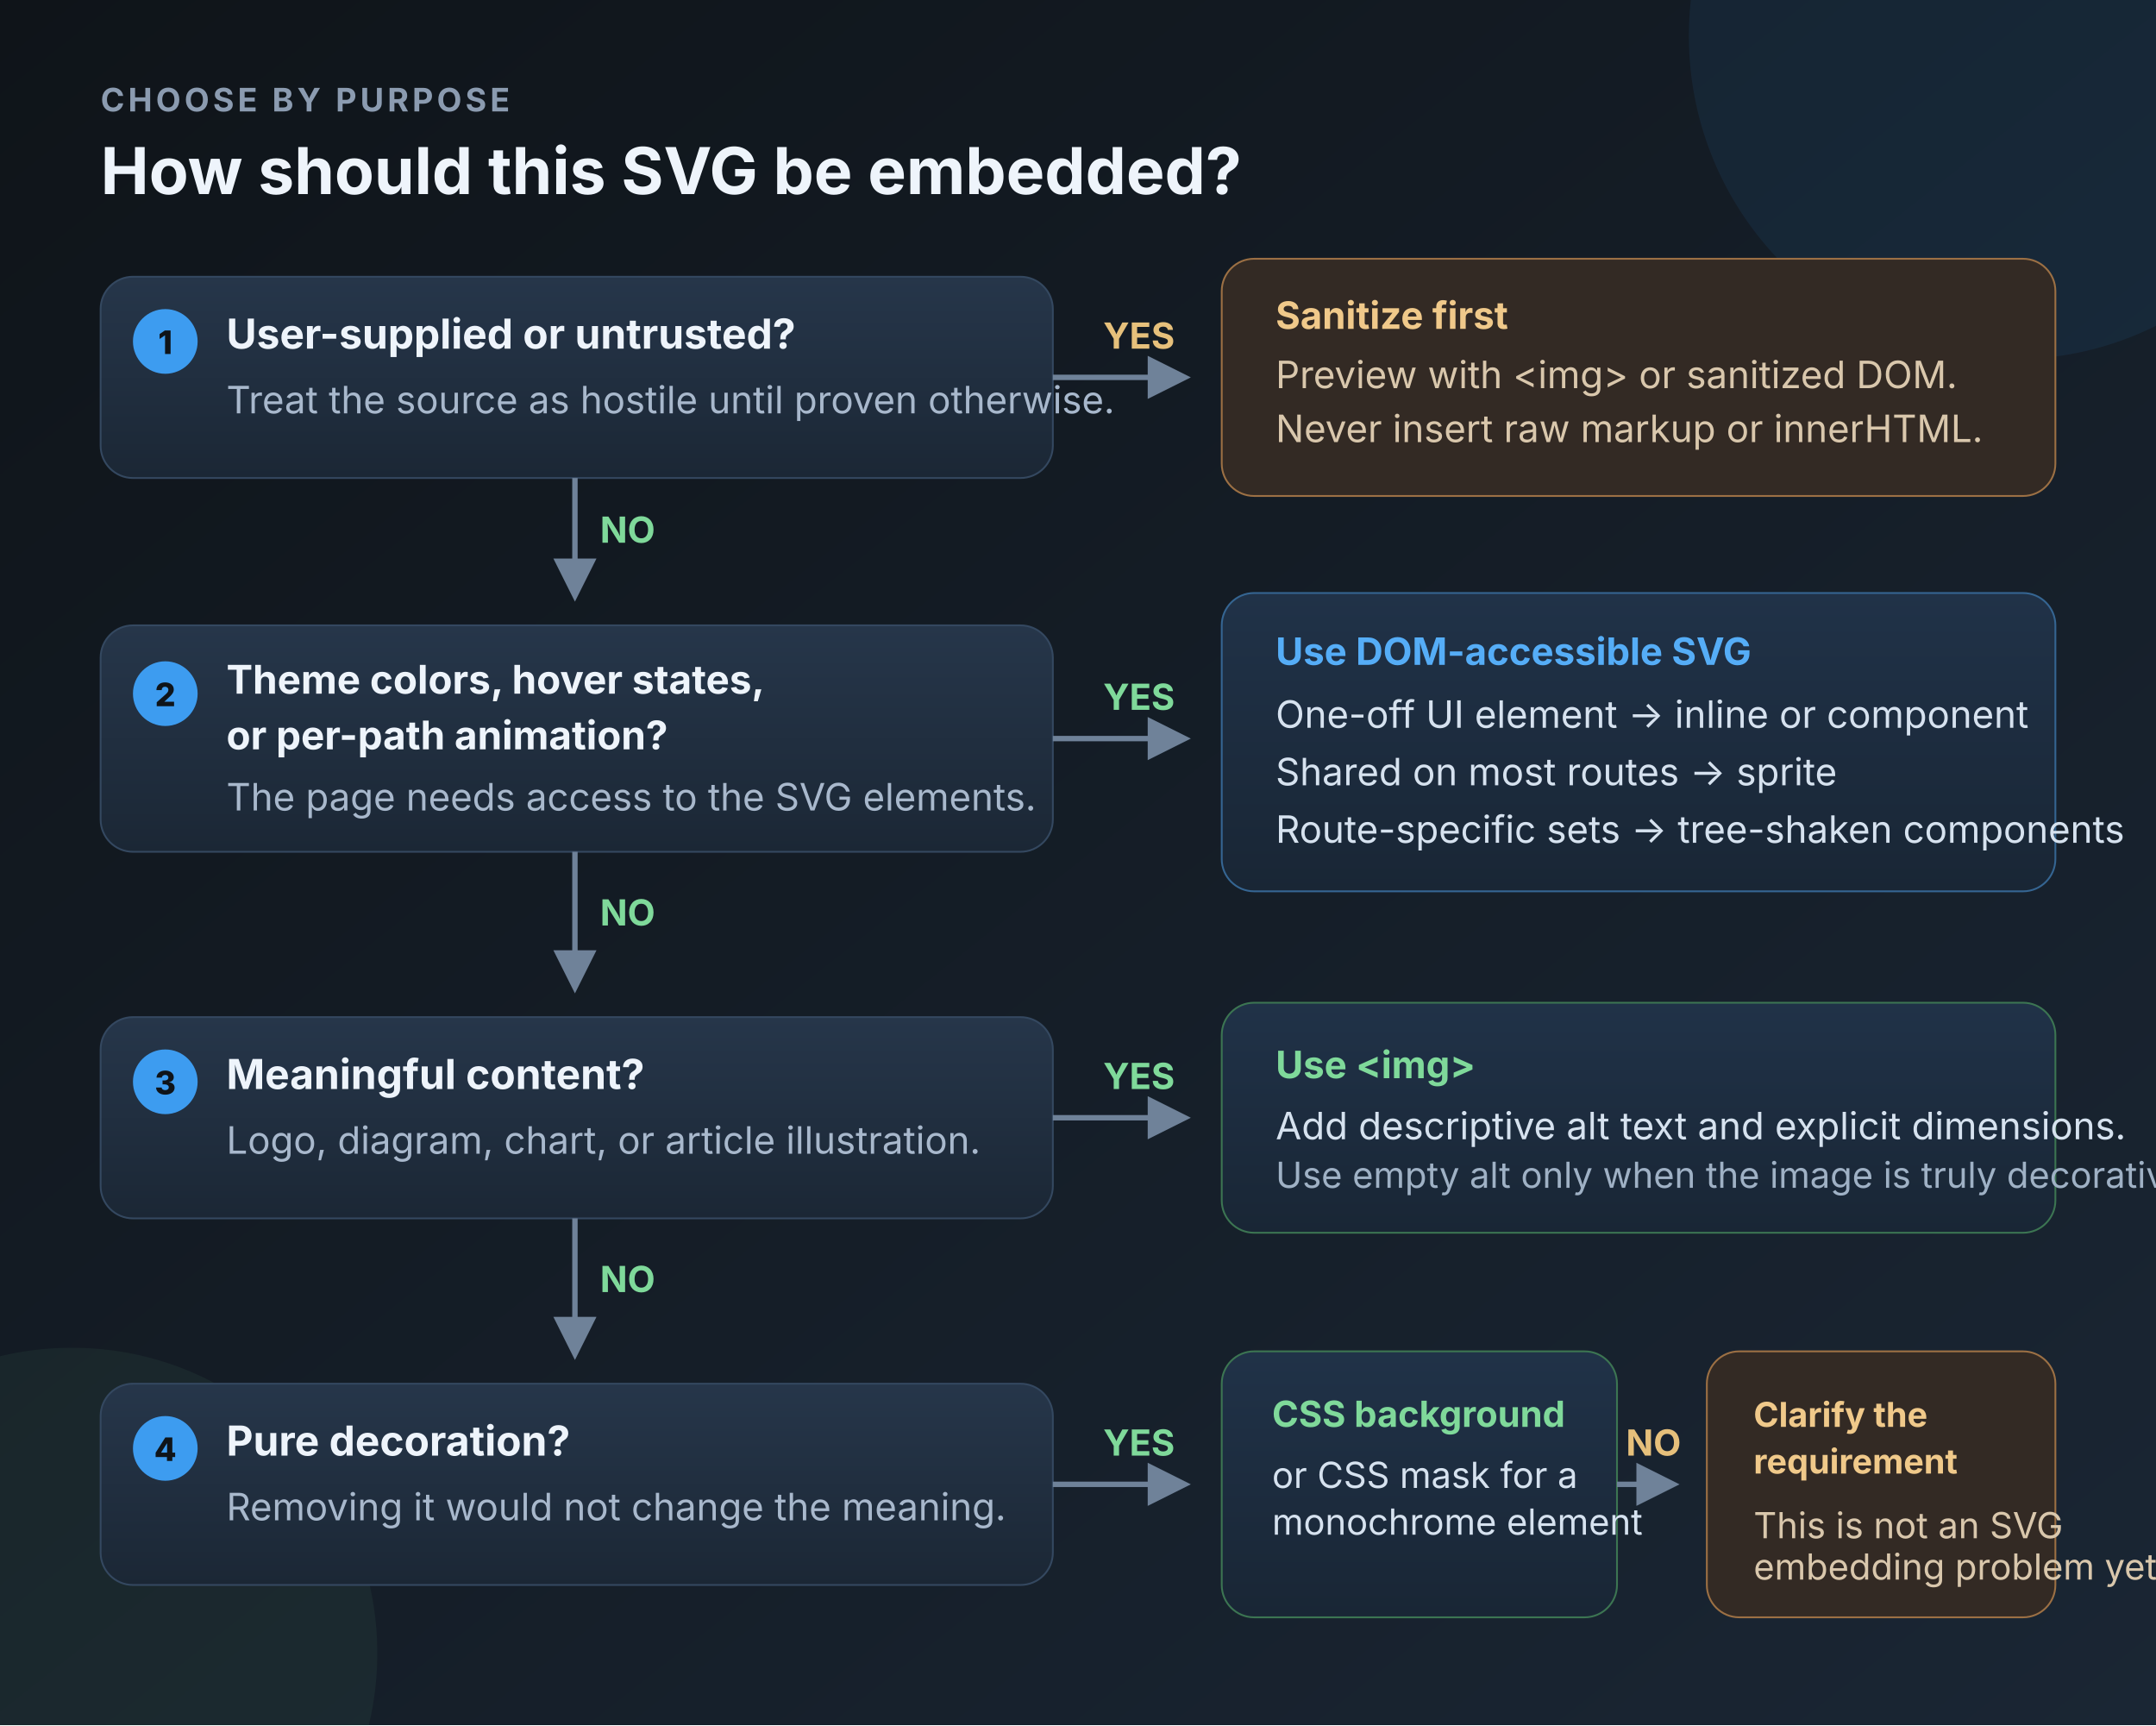
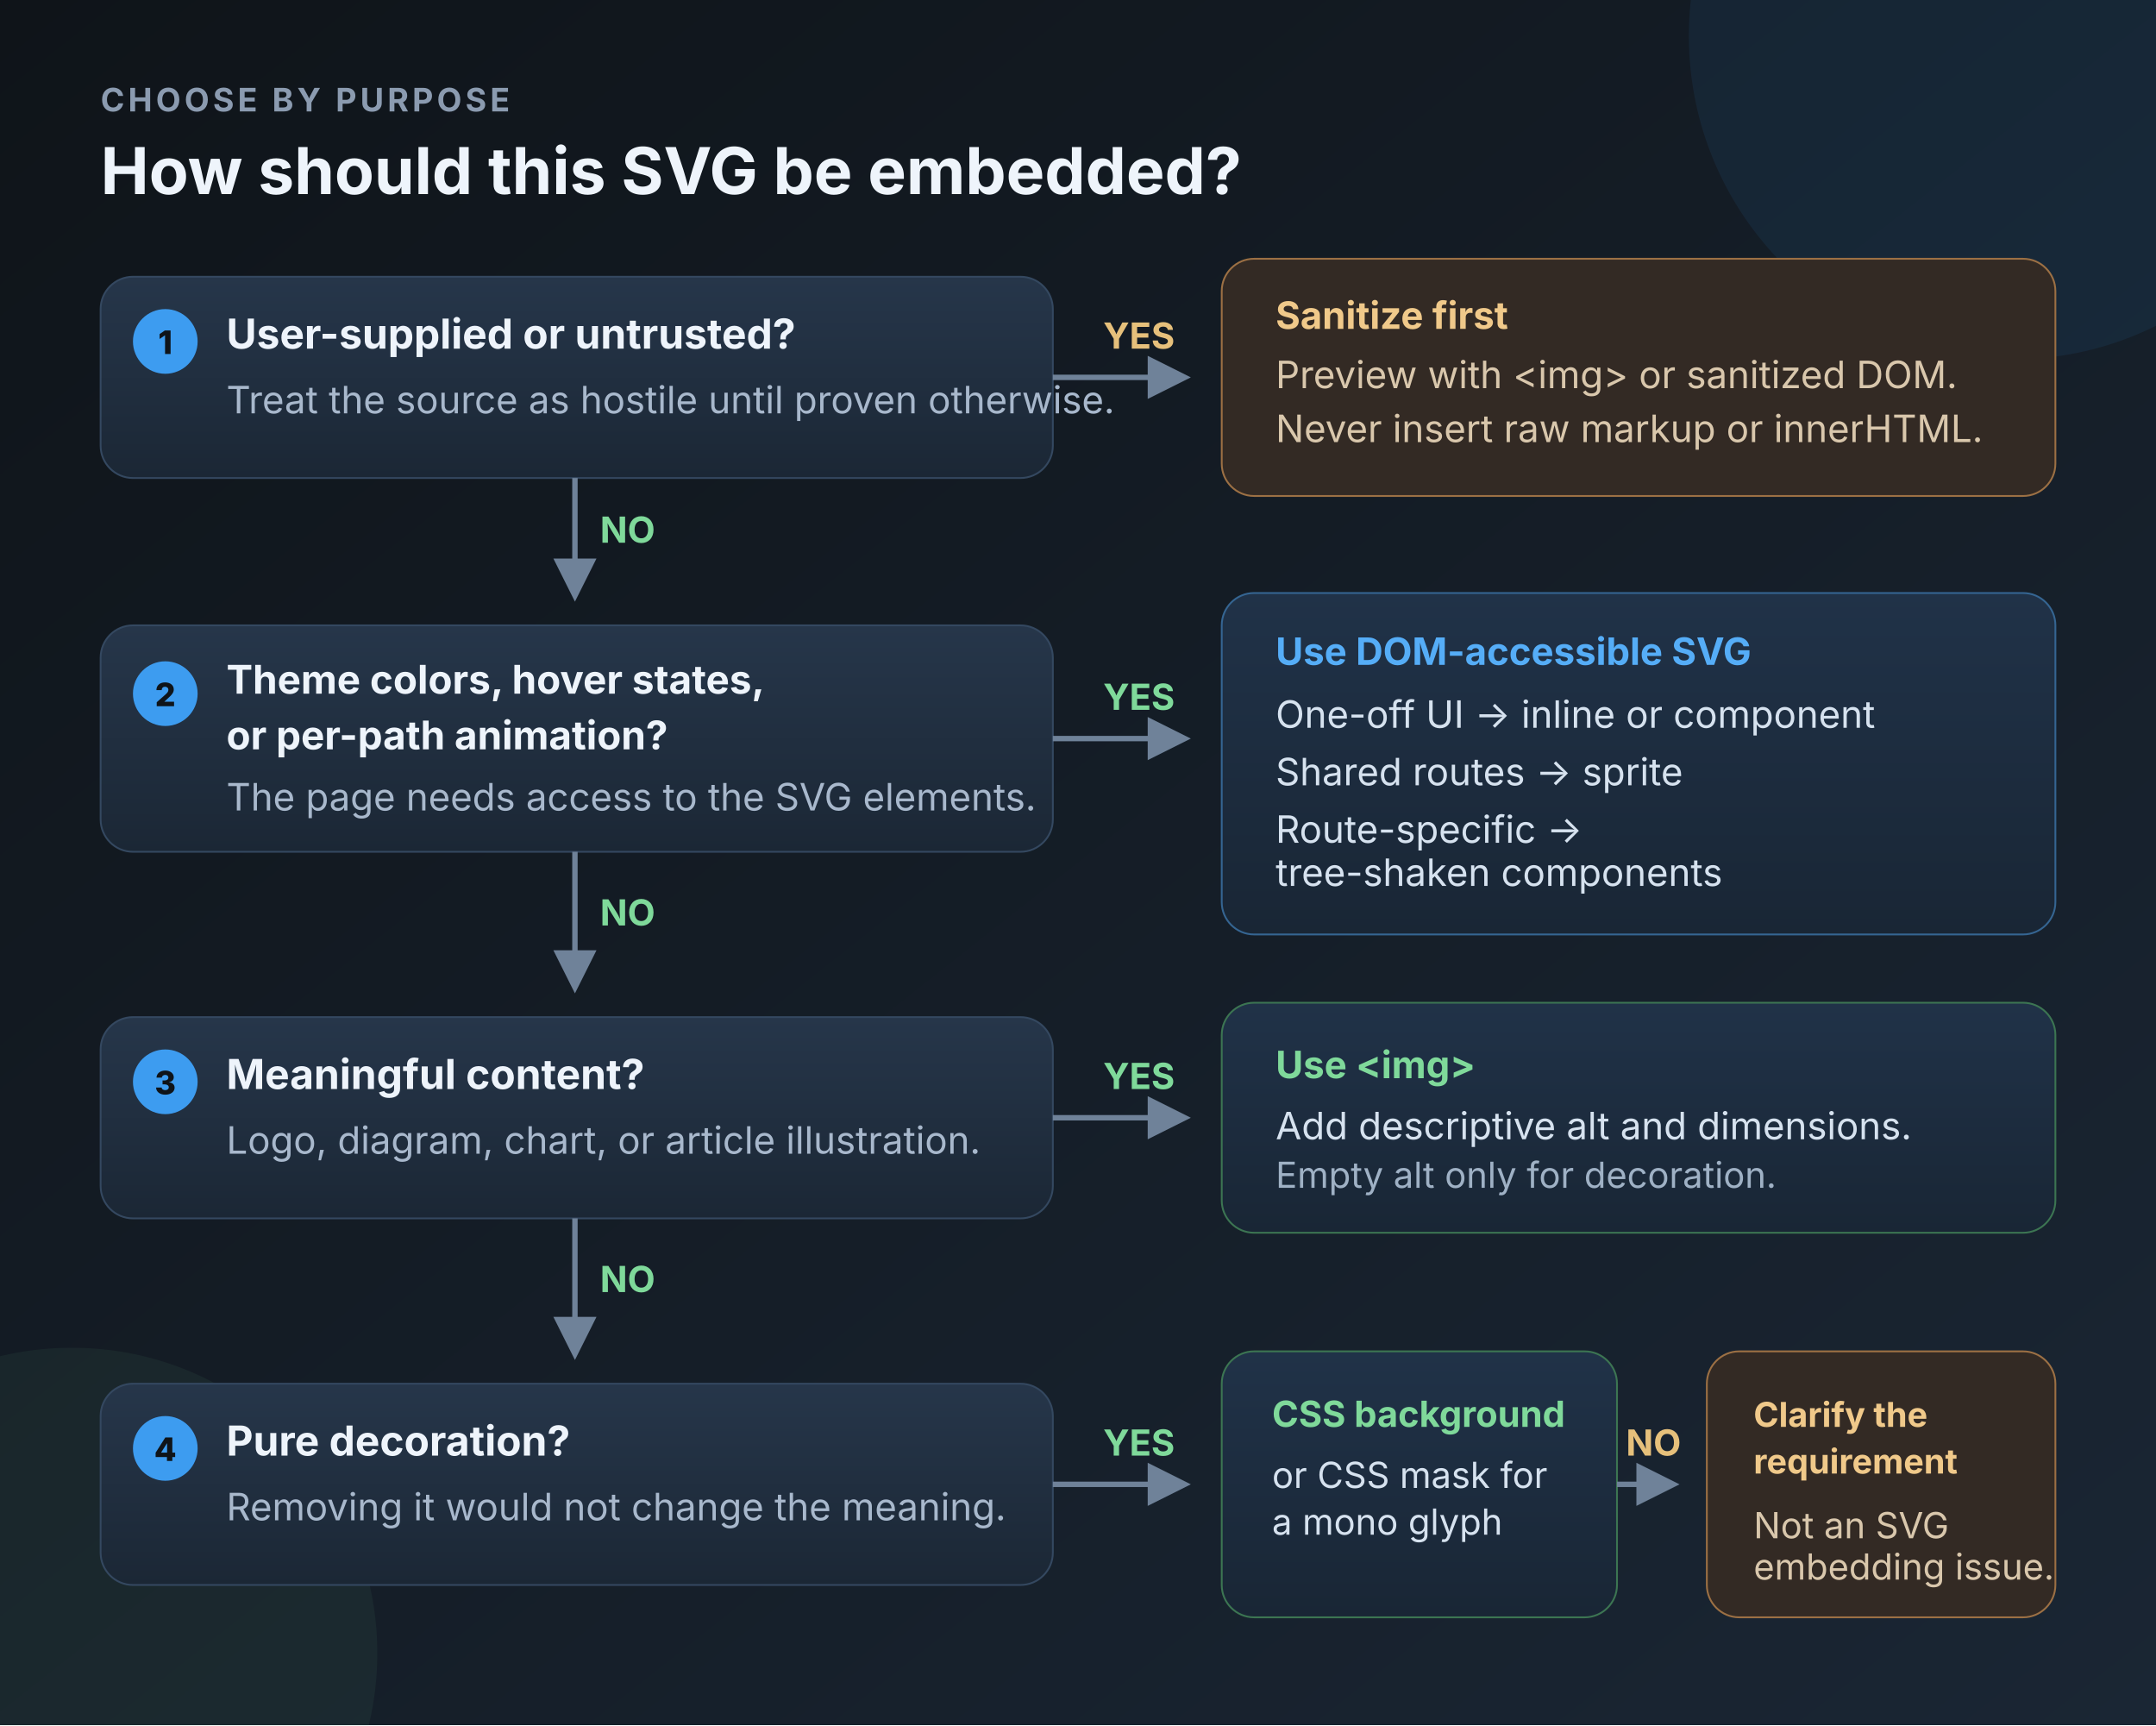
<svg xmlns="http://www.w3.org/2000/svg" width="1200" height="960" viewBox="0 0 1200 960" role="img" aria-labelledby="title desc">
  <defs>
    <linearGradient id="bg" x1="0" y1="0" x2="1" y2="1">
      <stop offset="0%" stop-color="#0f1419" />
      <stop offset="100%" stop-color="#1a2634" />
    </linearGradient>
    <linearGradient id="question" x1="0" y1="0" x2="0" y2="1">
      <stop offset="0%" stop-color="#26364a" />
      <stop offset="100%" stop-color="#1b2735" />
    </linearGradient>
    <linearGradient id="answer" x1="0" y1="0" x2="0" y2="1">
      <stop offset="0%" stop-color="#203248" />
      <stop offset="100%" stop-color="#192635" />
    </linearGradient>
    <marker id="arrow" viewBox="0 0 10 10" refX="8" refY="5" markerWidth="8" markerHeight="8" orient="auto-start-reverse">
      <path d="M 0 0 L 10 5 L 0 10 z" fill="#6f8299" />
    </marker>
  </defs>
  <rect width="1200" height="960" fill="url(#bg)" />
  <circle cx="1120" cy="20" r="180" fill="#3d9cf0" fill-opacity=".08" />
  <circle cx="40" cy="920" r="170" fill="#7fd99a" fill-opacity=".06" />
  <g font-family="Inter, Segoe UI, Arial, sans-serif">
    <text x="56" y="62" fill="#8b9bb0" font-size="18" font-weight="700" letter-spacing="2">CHOOSE BY PURPOSE</text>
    <text x="56" y="108" fill="#eef4fb" font-size="36" font-weight="750">How should this SVG be embedded?</text>
    <rect x="56" y="154" width="530" height="112" rx="18" fill="url(#question)" stroke="#344860" />
    <circle cx="92" cy="190" r="18" fill="#3d9cf0" />
    <text x="92" y="197" text-anchor="middle" fill="#0f1419" font-size="18" font-weight="800">1</text>
    <text x="126" y="194" fill="#eef4fb" font-size="23" font-weight="650">User-supplied or untrusted?</text>
    <text x="126" y="230" fill="#a8b8cc" font-size="21">Treat the source as hostile until proven otherwise.</text>
    <path d="M 586 210 H 658" stroke="#6f8299" stroke-width="3" marker-end="url(#arrow)" />
    <text x="614" y="194" fill="#e6c07b" font-size="20" font-weight="700">YES</text>
    <rect x="680" y="144" width="464" height="132" rx="18" fill="#332a24" stroke="#9c7044" />
    <text x="710" y="183" fill="#f0c98a" font-size="21" font-weight="700">Sanitize first</text>
    <text x="710" y="216" fill="#d9c7ac" font-size="21">Preview with &lt;img&gt; or sanitized DOM.</text>
    <text x="710" y="246" fill="#d9c7ac" font-size="21">Never insert raw markup or innerHTML.</text>
    <path d="M 320 266 V 330" stroke="#6f8299" stroke-width="3" marker-end="url(#arrow)" />
    <text x="334" y="302" fill="#7fd99a" font-size="20" font-weight="700">NO</text>
    <rect x="56" y="348" width="530" height="126" rx="18" fill="url(#question)" stroke="#344860" />
    <circle cx="92" cy="386" r="18" fill="#3d9cf0" />
    <text x="92" y="393" text-anchor="middle" fill="#0f1419" font-size="18" font-weight="800">2</text>
    <text x="126" y="386" fill="#eef4fb" font-size="22" font-weight="650">Theme colors, hover states,</text>
    <text x="126" y="417" fill="#eef4fb" font-size="22" font-weight="650">or per-path animation?</text>
    <text x="126" y="451" fill="#a8b8cc" font-size="21">The page needs access to the SVG elements.</text>
    <path d="M 586 411 H 658" stroke="#6f8299" stroke-width="3" marker-end="url(#arrow)" />
    <text x="614" y="395" fill="#7fd99a" font-size="20" font-weight="700">YES</text>
-     <rect x="680" y="330" width="464" height="166" rx="18" fill="url(#answer)" stroke="#356592" />
+     <rect x="680" y="330" width="464" height="190" rx="18" fill="url(#answer)" stroke="#356592" />
    <text x="710" y="370" fill="#55adf7" font-size="21" font-weight="700">Use DOM-accessible SVG</text>
-     <text x="710" y="405" fill="#d6e2ef" font-size="21">One-off UI element → inline or component</text>
-     <text x="710" y="437" fill="#d6e2ef" font-size="21">Shared on most routes → sprite</text>
-     <text x="710" y="469" fill="#d6e2ef" font-size="21">Route-specific sets → tree-shaken components</text>
+     <text x="710" y="405" fill="#d6e2ef" font-size="21">One-off UI → inline or component</text>
+     <text x="710" y="437" fill="#d6e2ef" font-size="21">Shared routes → sprite</text>
+     <text x="710" y="469" fill="#d6e2ef" font-size="21">Route-specific →</text>
+     <text x="710" y="493" fill="#d6e2ef" font-size="21">tree-shaken components</text>
    <path d="M 320 474 V 548" stroke="#6f8299" stroke-width="3" marker-end="url(#arrow)" />
    <text x="334" y="515" fill="#7fd99a" font-size="20" font-weight="700">NO</text>
    <rect x="56" y="566" width="530" height="112" rx="18" fill="url(#question)" stroke="#344860" />
    <circle cx="92" cy="602" r="18" fill="#3d9cf0" />
    <text x="92" y="609" text-anchor="middle" fill="#0f1419" font-size="18" font-weight="800">3</text>
    <text x="126" y="606" fill="#eef4fb" font-size="23" font-weight="650">Meaningful content?</text>
    <text x="126" y="642" fill="#a8b8cc" font-size="21">Logo, diagram, chart, or article illustration.</text>
    <path d="M 586 622 H 658" stroke="#6f8299" stroke-width="3" marker-end="url(#arrow)" />
    <text x="614" y="606" fill="#7fd99a" font-size="20" font-weight="700">YES</text>
    <rect x="680" y="558" width="464" height="128" rx="18" fill="url(#answer)" stroke="#3c7552" />
    <text x="710" y="600" fill="#7fd99a" font-size="21" font-weight="700">Use &lt;img&gt;</text>
-     <text x="710" y="634" fill="#d6e2ef" font-size="21">Add descriptive alt text and explicit dimensions.</text>
-     <text x="710" y="661" fill="#9fb1c5" font-size="20">Use empty alt only when the image is truly decorative.</text>
+     <text x="710" y="634" fill="#d6e2ef" font-size="21">Add descriptive alt and dimensions.</text>
+     <text x="710" y="661" fill="#9fb1c5" font-size="20">Empty alt only for decoration.</text>
    <path d="M 320 678 V 752" stroke="#6f8299" stroke-width="3" marker-end="url(#arrow)" />
    <text x="334" y="719" fill="#7fd99a" font-size="20" font-weight="700">NO</text>
    <rect x="56" y="770" width="530" height="112" rx="18" fill="url(#question)" stroke="#344860" />
    <circle cx="92" cy="806" r="18" fill="#3d9cf0" />
    <text x="92" y="813" text-anchor="middle" fill="#0f1419" font-size="18" font-weight="800">4</text>
    <text x="126" y="810" fill="#eef4fb" font-size="23" font-weight="650">Pure decoration?</text>
    <text x="126" y="846" fill="#a8b8cc" font-size="21">Removing it would not change the meaning.</text>
    <path d="M 586 826 H 658" stroke="#6f8299" stroke-width="3" marker-end="url(#arrow)" />
    <text x="614" y="810" fill="#7fd99a" font-size="20" font-weight="700">YES</text>
    <rect x="680" y="752" width="220" height="148" rx="18" fill="url(#answer)" stroke="#3c7552" />
    <text x="708" y="794" fill="#7fd99a" font-size="20" font-weight="700">CSS background</text>
-     <text x="708" y="828" fill="#d6e2ef" font-size="20">or CSS mask for a</text>
-     <text x="708" y="854" fill="#d6e2ef" font-size="20">monochrome element</text>
+     <text x="708" y="828" fill="#d6e2ef" font-size="20">or CSS mask for</text>
+     <text x="708" y="854" fill="#d6e2ef" font-size="20">a mono glyph</text>
    <path d="M 900 826 H 930" stroke="#6f8299" stroke-width="3" marker-end="url(#arrow)" />
    <text x="905" y="810" fill="#e6c07b" font-size="20" font-weight="700">NO</text>
    <rect x="950" y="752" width="194" height="148" rx="18" fill="#332a24" stroke="#9c7044" />
    <text x="976" y="794" fill="#f0c98a" font-size="19" font-weight="700">Clarify the</text>
    <text x="976" y="820" fill="#f0c98a" font-size="19" font-weight="700">requirement</text>
-     <text x="976" y="856" fill="#d9c7ac" font-size="20">This is not an SVG</text>
-     <text x="976" y="879" fill="#d9c7ac" font-size="20">embedding problem yet.</text>
+     <text x="976" y="856" fill="#d9c7ac" font-size="20">Not an SVG</text>
+     <text x="976" y="879" fill="#d9c7ac" font-size="20">embedding issue.</text>
  </g>
</svg>
